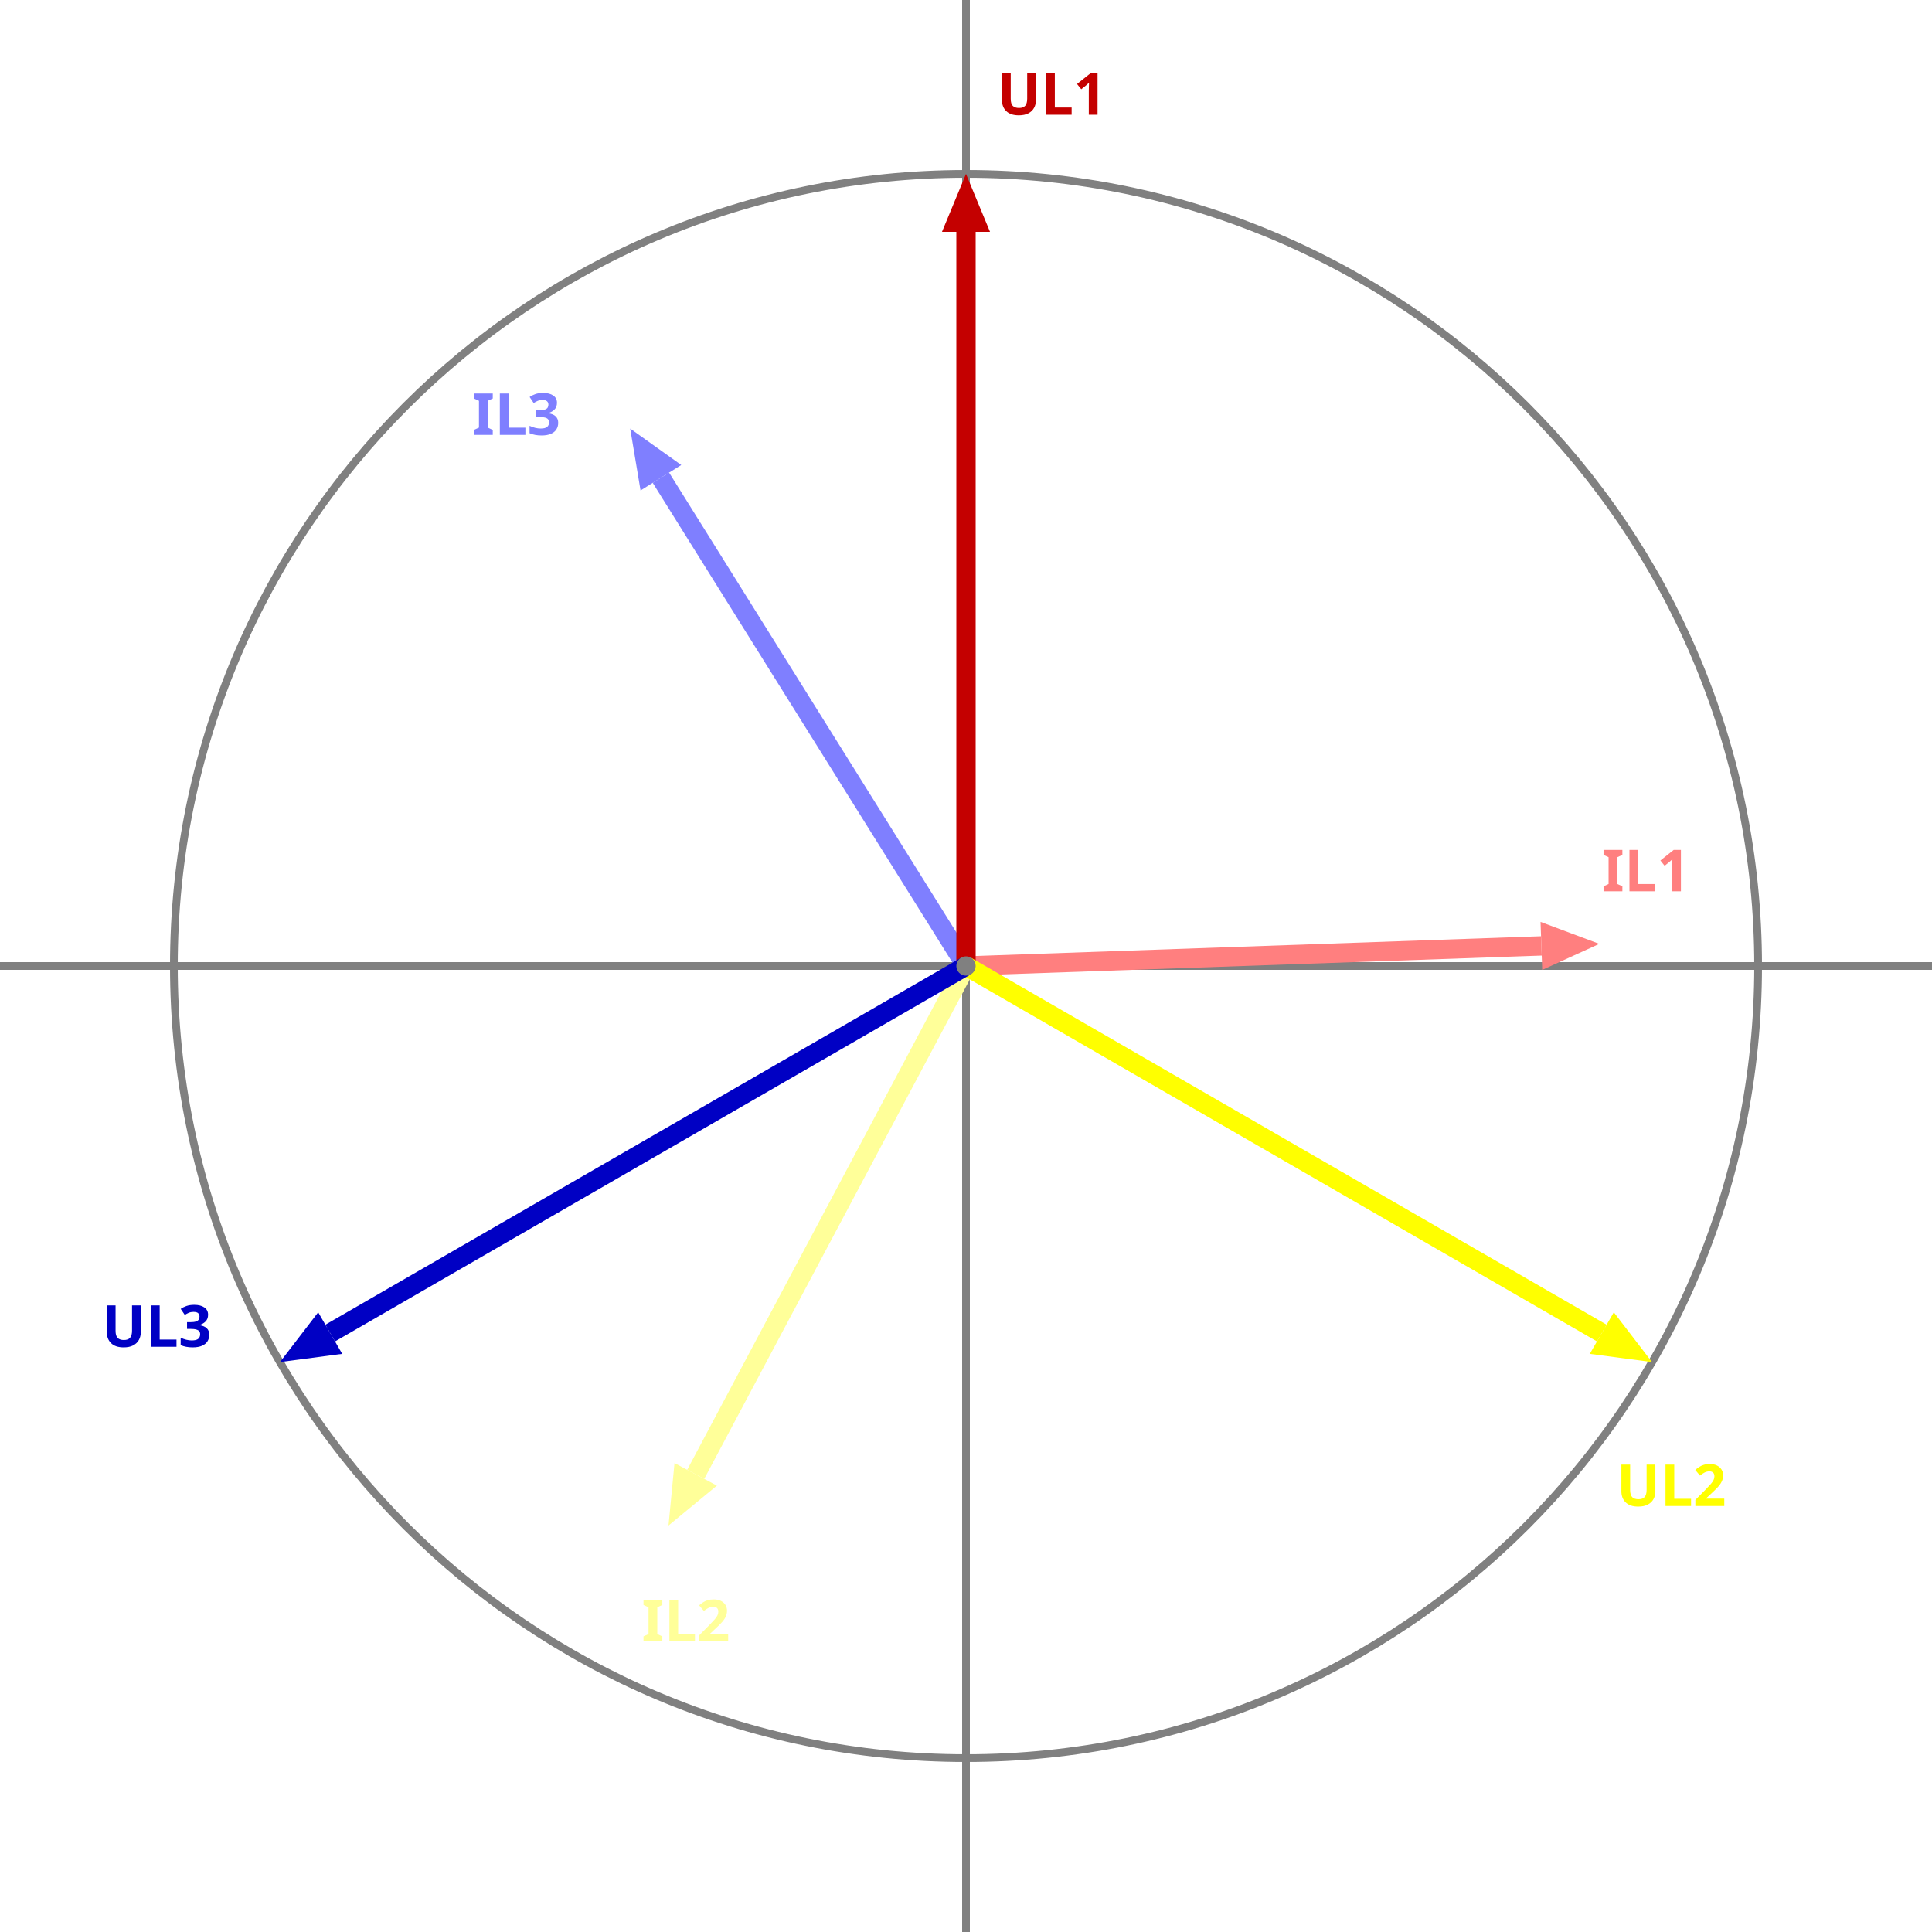
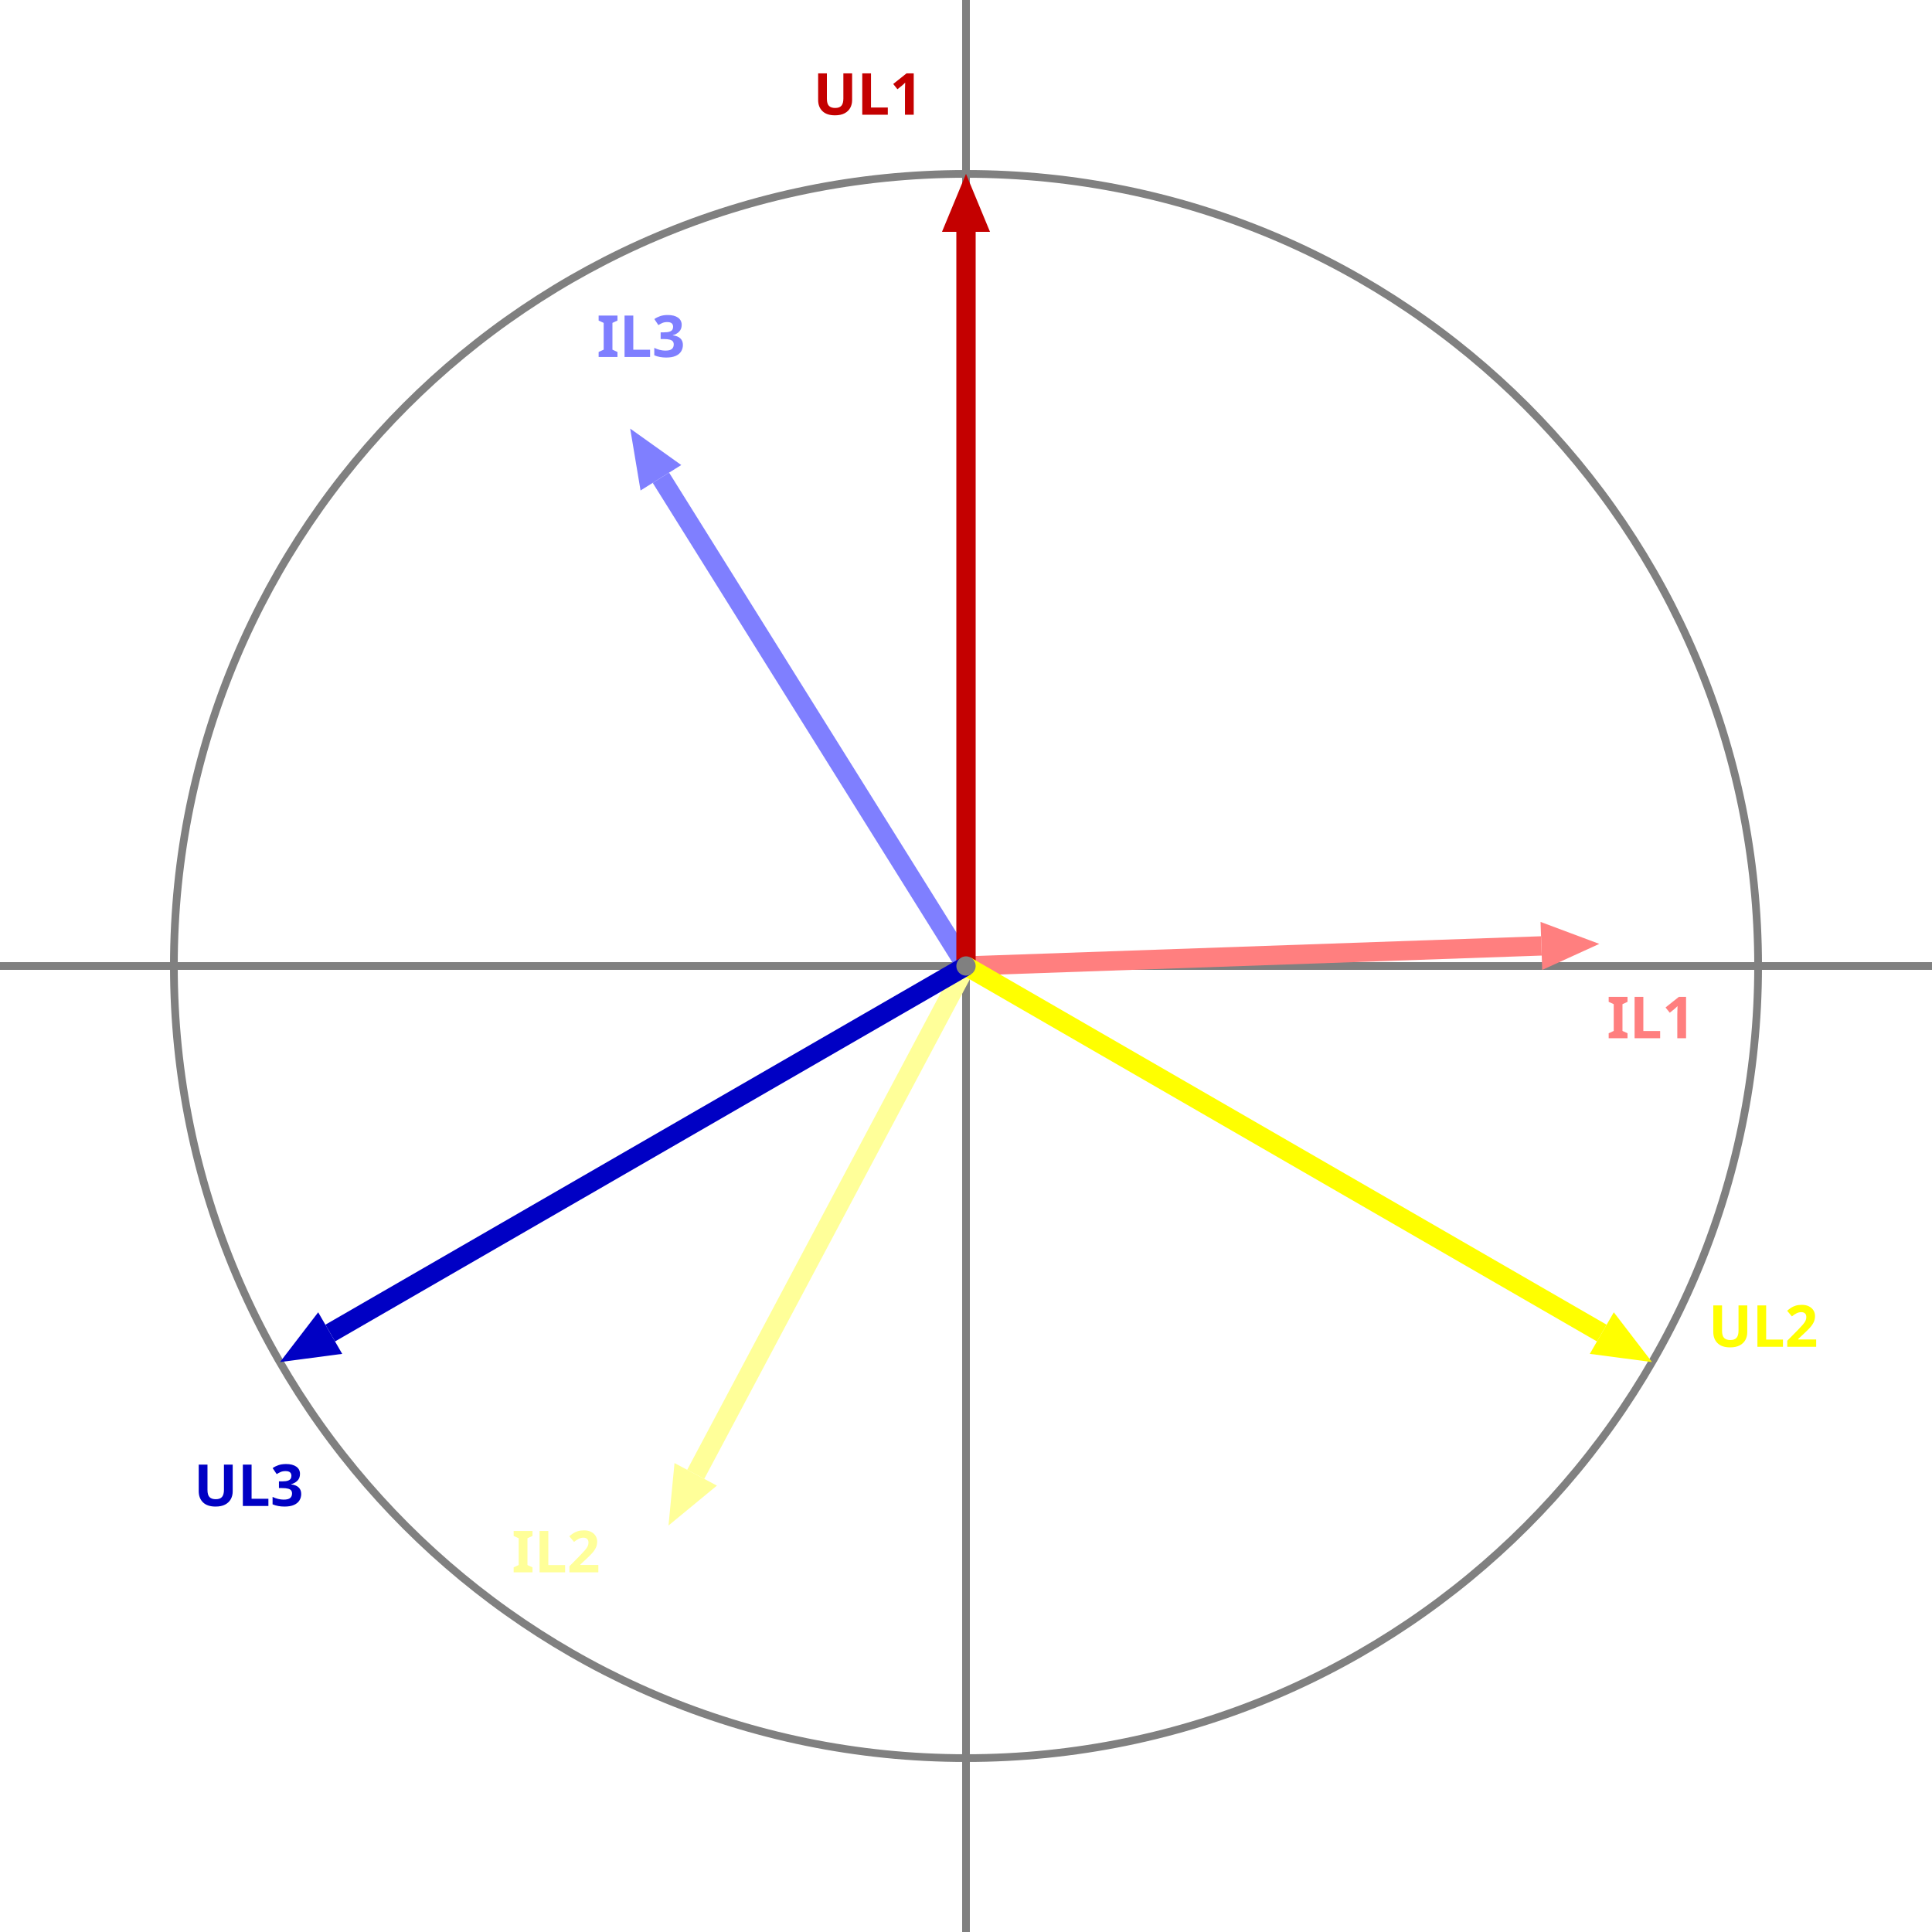
<svg xmlns="http://www.w3.org/2000/svg" width="705.556mm" height="705.556mm" viewBox="0 0 2000 2000" version="1.2" baseProfile="tiny">
  <defs>
</defs>
  <g fill="none" stroke="black" stroke-width="1" fill-rule="evenodd" stroke-linecap="square" stroke-linejoin="bevel">
    <g fill="none" stroke="#808080" stroke-opacity="1" stroke-width="8" stroke-linecap="square" stroke-linejoin="bevel" transform="matrix(1,0,0,1,0,0)" font-family="Sans" font-size="60" font-weight="570" font-style="normal">
      <polyline fill="none" vector-effect="none" points="0,1000 2000,1000 " />
      <polyline fill="none" vector-effect="none" points="1000,0 1000,2000 " />
      <path vector-effect="none" fill-rule="evenodd" d="M1820,1000 C1820,547.127 1452.87,180 1000,180 C547.127,180 180,547.127 180,1000 C180,1452.87 547.127,1820 1000,1820 C1452.87,1820 1820,1452.87 1820,1000 " />
    </g>
    <g fill="none" stroke="#ff7f7f" stroke-opacity="1" stroke-width="20" stroke-linecap="square" stroke-linejoin="bevel" transform="matrix(1,0,0,1,0,0)" font-family="Sans" font-size="60" font-weight="570" font-style="normal">
      <polyline fill="none" vector-effect="none" points="1009.99,999.651 1585.64,979.549 " />
    </g>
    <g fill="none" stroke="none" transform="matrix(1,0,0,1,0,0)" font-family="Sans" font-size="60" font-weight="570" font-style="normal">
      <path vector-effect="none" fill-rule="evenodd" d="M1655.6,977.106 L1596.5,1004.04 L1594.77,954.362 L1655.6,977.106" />
    </g>
    <g fill="#ff7f7f" fill-opacity="1" stroke="none" transform="matrix(1,0,0,1,0,0)" font-family="Sans" font-size="60" font-weight="570" font-style="normal">
      <path vector-effect="none" fill-rule="evenodd" d="M1655.6,977.106 L1596.5,1004.04 L1594.77,954.362" />
    </g>
    <g fill="none" stroke="#ffff99" stroke-opacity="1" stroke-width="20" stroke-linecap="square" stroke-linejoin="bevel" transform="matrix(1,0,0,1,0,0)" font-family="Sans" font-size="60" font-weight="570" font-style="normal">
      <polyline fill="none" vector-effect="none" points="995.305,1008.83 724.89,1517.41 " />
    </g>
    <g fill="none" stroke="none" transform="matrix(1,0,0,1,0,0)" font-family="Sans" font-size="60" font-weight="570" font-style="normal">
      <path vector-effect="none" fill-rule="evenodd" d="M692.027,1579.21 L698.251,1514.57 L742.139,1537.9 L692.027,1579.21" />
    </g>
    <g fill="#ffff99" fill-opacity="1" stroke="none" transform="matrix(1,0,0,1,0,0)" font-family="Sans" font-size="60" font-weight="570" font-style="normal">
      <path vector-effect="none" fill-rule="evenodd" d="M692.027,1579.21 L698.251,1514.57 L742.139,1537.9" />
    </g>
    <g fill="none" stroke="#7f7fff" stroke-opacity="1" stroke-width="20" stroke-linecap="square" stroke-linejoin="bevel" transform="matrix(1,0,0,1,0,0)" font-family="Sans" font-size="60" font-weight="570" font-style="normal">
      <polyline fill="none" vector-effect="none" points="994.701,991.52 689.467,503.044 " />
    </g>
    <g fill="none" stroke="none" transform="matrix(1,0,0,1,0,0)" font-family="Sans" font-size="60" font-weight="570" font-style="normal">
      <path vector-effect="none" fill-rule="evenodd" d="M652.373,443.68 L705.244,481.393 L663.092,507.733 L652.373,443.68" />
    </g>
    <g fill="#7f7fff" fill-opacity="1" stroke="none" transform="matrix(1,0,0,1,0,0)" font-family="Sans" font-size="60" font-weight="570" font-style="normal">
      <path vector-effect="none" fill-rule="evenodd" d="M652.373,443.68 L705.244,481.393 L663.092,507.733" />
    </g>
    <g fill="none" stroke="#c40000" stroke-opacity="1" stroke-width="20" stroke-linecap="square" stroke-linejoin="bevel" transform="matrix(1,0,0,1,0,0)" font-family="Sans" font-size="60" font-weight="570" font-style="normal">
      <polyline fill="none" vector-effect="none" points="1000,990 1000,250 " />
    </g>
    <g fill="none" stroke="none" transform="matrix(1,0,0,1,0,0)" font-family="Sans" font-size="60" font-weight="570" font-style="normal">
      <path vector-effect="none" fill-rule="evenodd" d="M1000,180 L1024.85,240 L975.147,240 L1000,180" />
    </g>
    <g fill="#c40000" fill-opacity="1" stroke="none" transform="matrix(1,0,0,1,0,0)" font-family="Sans" font-size="60" font-weight="570" font-style="normal">
      <path vector-effect="none" fill-rule="evenodd" d="M1000,180 L1024.85,240 L975.147,240" />
    </g>
    <g fill="none" stroke="#ffff00" stroke-opacity="1" stroke-width="20" stroke-linecap="square" stroke-linejoin="bevel" transform="matrix(1,0,0,1,0,0)" font-family="Sans" font-size="60" font-weight="570" font-style="normal">
      <polyline fill="none" vector-effect="none" points="1008.66,1005 1649.52,1375 " />
    </g>
    <g fill="none" stroke="none" transform="matrix(1,0,0,1,0,0)" font-family="Sans" font-size="60" font-weight="570" font-style="normal">
      <path vector-effect="none" fill-rule="evenodd" d="M1710.14,1410 L1645.75,1401.52 L1670.61,1358.48 L1710.14,1410" />
    </g>
    <g fill="#ffff00" fill-opacity="1" stroke="none" transform="matrix(1,0,0,1,0,0)" font-family="Sans" font-size="60" font-weight="570" font-style="normal">
      <path vector-effect="none" fill-rule="evenodd" d="M1710.14,1410 L1645.75,1401.52 L1670.61,1358.48" />
    </g>
    <g fill="none" stroke="#0000c4" stroke-opacity="1" stroke-width="20" stroke-linecap="square" stroke-linejoin="bevel" transform="matrix(1,0,0,1,0,0)" font-family="Sans" font-size="60" font-weight="570" font-style="normal">
      <polyline fill="none" vector-effect="none" points="991.34,1005 350.481,1375 " />
    </g>
    <g fill="none" stroke="none" transform="matrix(1,0,0,1,0,0)" font-family="Sans" font-size="60" font-weight="570" font-style="normal">
      <path vector-effect="none" fill-rule="evenodd" d="M289.859,1410 L329.394,1358.48 L354.247,1401.52 L289.859,1410" />
    </g>
    <g fill="#0000c4" fill-opacity="1" stroke="none" transform="matrix(1,0,0,1,0,0)" font-family="Sans" font-size="60" font-weight="570" font-style="normal">
      <path vector-effect="none" fill-rule="evenodd" d="M289.859,1410 L329.394,1358.48 L354.247,1401.52" />
    </g>
    <g fill="none" stroke="#c40000" stroke-opacity="1" stroke-width="1" stroke-linecap="square" stroke-linejoin="bevel" transform="matrix(1,0,0,1,0,0)" font-family="Sans" font-size="60" font-weight="570" font-style="normal">
-       <text fill="#c40000" fill-opacity="1" stroke="none" xml:space="preserve" x="1032.14" y="118.786" font-family="Sans" font-size="60" font-weight="570" font-style="normal">UL1</text>
+       <text fill="#c40000" fill-opacity="1" stroke="none" xml:space="preserve" x="841.844" y="118.786" font-family="Sans" font-size="60" font-weight="570" font-style="normal">UL1</text>
    </g>
    <g fill="none" stroke="#ffff00" stroke-opacity="1" stroke-width="1" stroke-linecap="square" stroke-linejoin="bevel" transform="matrix(1,0,0,1,0,0)" font-family="Sans" font-size="60" font-weight="570" font-style="normal">
-       <text fill="#ffff00" fill-opacity="1" stroke="none" xml:space="preserve" x="1673.36" y="1559" font-family="Sans" font-size="60" font-weight="570" font-style="normal">UL2</text>
+       <text fill="#ffff00" fill-opacity="1" stroke="none" xml:space="preserve" x="1768.5" y="1394.21" font-family="Sans" font-size="60" font-weight="570" font-style="normal">UL2</text>
    </g>
    <g fill="none" stroke="#0000c4" stroke-opacity="1" stroke-width="1" stroke-linecap="square" stroke-linejoin="bevel" transform="matrix(1,0,0,1,0,0)" font-family="Sans" font-size="60" font-weight="570" font-style="normal">
-       <text fill="#0000c4" fill-opacity="1" stroke="none" xml:space="preserve" x="105.484" y="1394.21" font-family="Sans" font-size="60" font-weight="570" font-style="normal">UL3</text>
+       <text fill="#0000c4" fill-opacity="1" stroke="none" xml:space="preserve" x="200.625" y="1559" font-family="Sans" font-size="60" font-weight="570" font-style="normal">UL3</text>
    </g>
    <g fill="none" stroke="#ff7f7f" stroke-opacity="1" stroke-width="1" stroke-linecap="square" stroke-linejoin="bevel" transform="matrix(1,0,0,1,0,0)" font-family="Sans" font-size="60" font-weight="570" font-style="normal">
-       <text fill="#ff7f7f" fill-opacity="1" stroke="none" xml:space="preserve" x="1658.06" y="922.66" font-family="Sans" font-size="60" font-weight="570" font-style="normal">IL1</text>
+       <text fill="#ff7f7f" fill-opacity="1" stroke="none" xml:space="preserve" x="1663.38" y="1074.79" font-family="Sans" font-size="60" font-weight="570" font-style="normal">IL1</text>
    </g>
    <g fill="none" stroke="#ffff99" stroke-opacity="1" stroke-width="1" stroke-linecap="square" stroke-linejoin="bevel" transform="matrix(1,0,0,1,0,0)" font-family="Sans" font-size="60" font-weight="570" font-style="normal">
-       <text fill="#ffff99" fill-opacity="1" stroke="none" xml:space="preserve" x="664.219" y="1699.14" font-family="Sans" font-size="60" font-weight="570" font-style="normal">IL2</text>
+       <text fill="#ffff99" fill-opacity="1" stroke="none" xml:space="preserve" x="529.813" y="1627.67" font-family="Sans" font-size="60" font-weight="570" font-style="normal">IL2</text>
    </g>
    <g fill="none" stroke="#7f7fff" stroke-opacity="1" stroke-width="1" stroke-linecap="square" stroke-linejoin="bevel" transform="matrix(1,0,0,1,0,0)" font-family="Sans" font-size="60" font-weight="570" font-style="normal">
-       <text fill="#7f7fff" fill-opacity="1" stroke="none" xml:space="preserve" x="488.688" y="450.202" font-family="Sans" font-size="60" font-weight="570" font-style="normal">IL3</text>
+       <text fill="#7f7fff" fill-opacity="1" stroke="none" xml:space="preserve" x="617.781" y="369.534" font-family="Sans" font-size="60" font-weight="570" font-style="normal">IL3</text>
    </g>
    <g fill="#808080" fill-opacity="1" stroke="none" transform="matrix(1,0,0,1,0,0)" font-family="Sans" font-size="60" font-weight="570" font-style="normal">
      <circle cx="1000" cy="1000" r="10" />
    </g>
  </g>
</svg>
